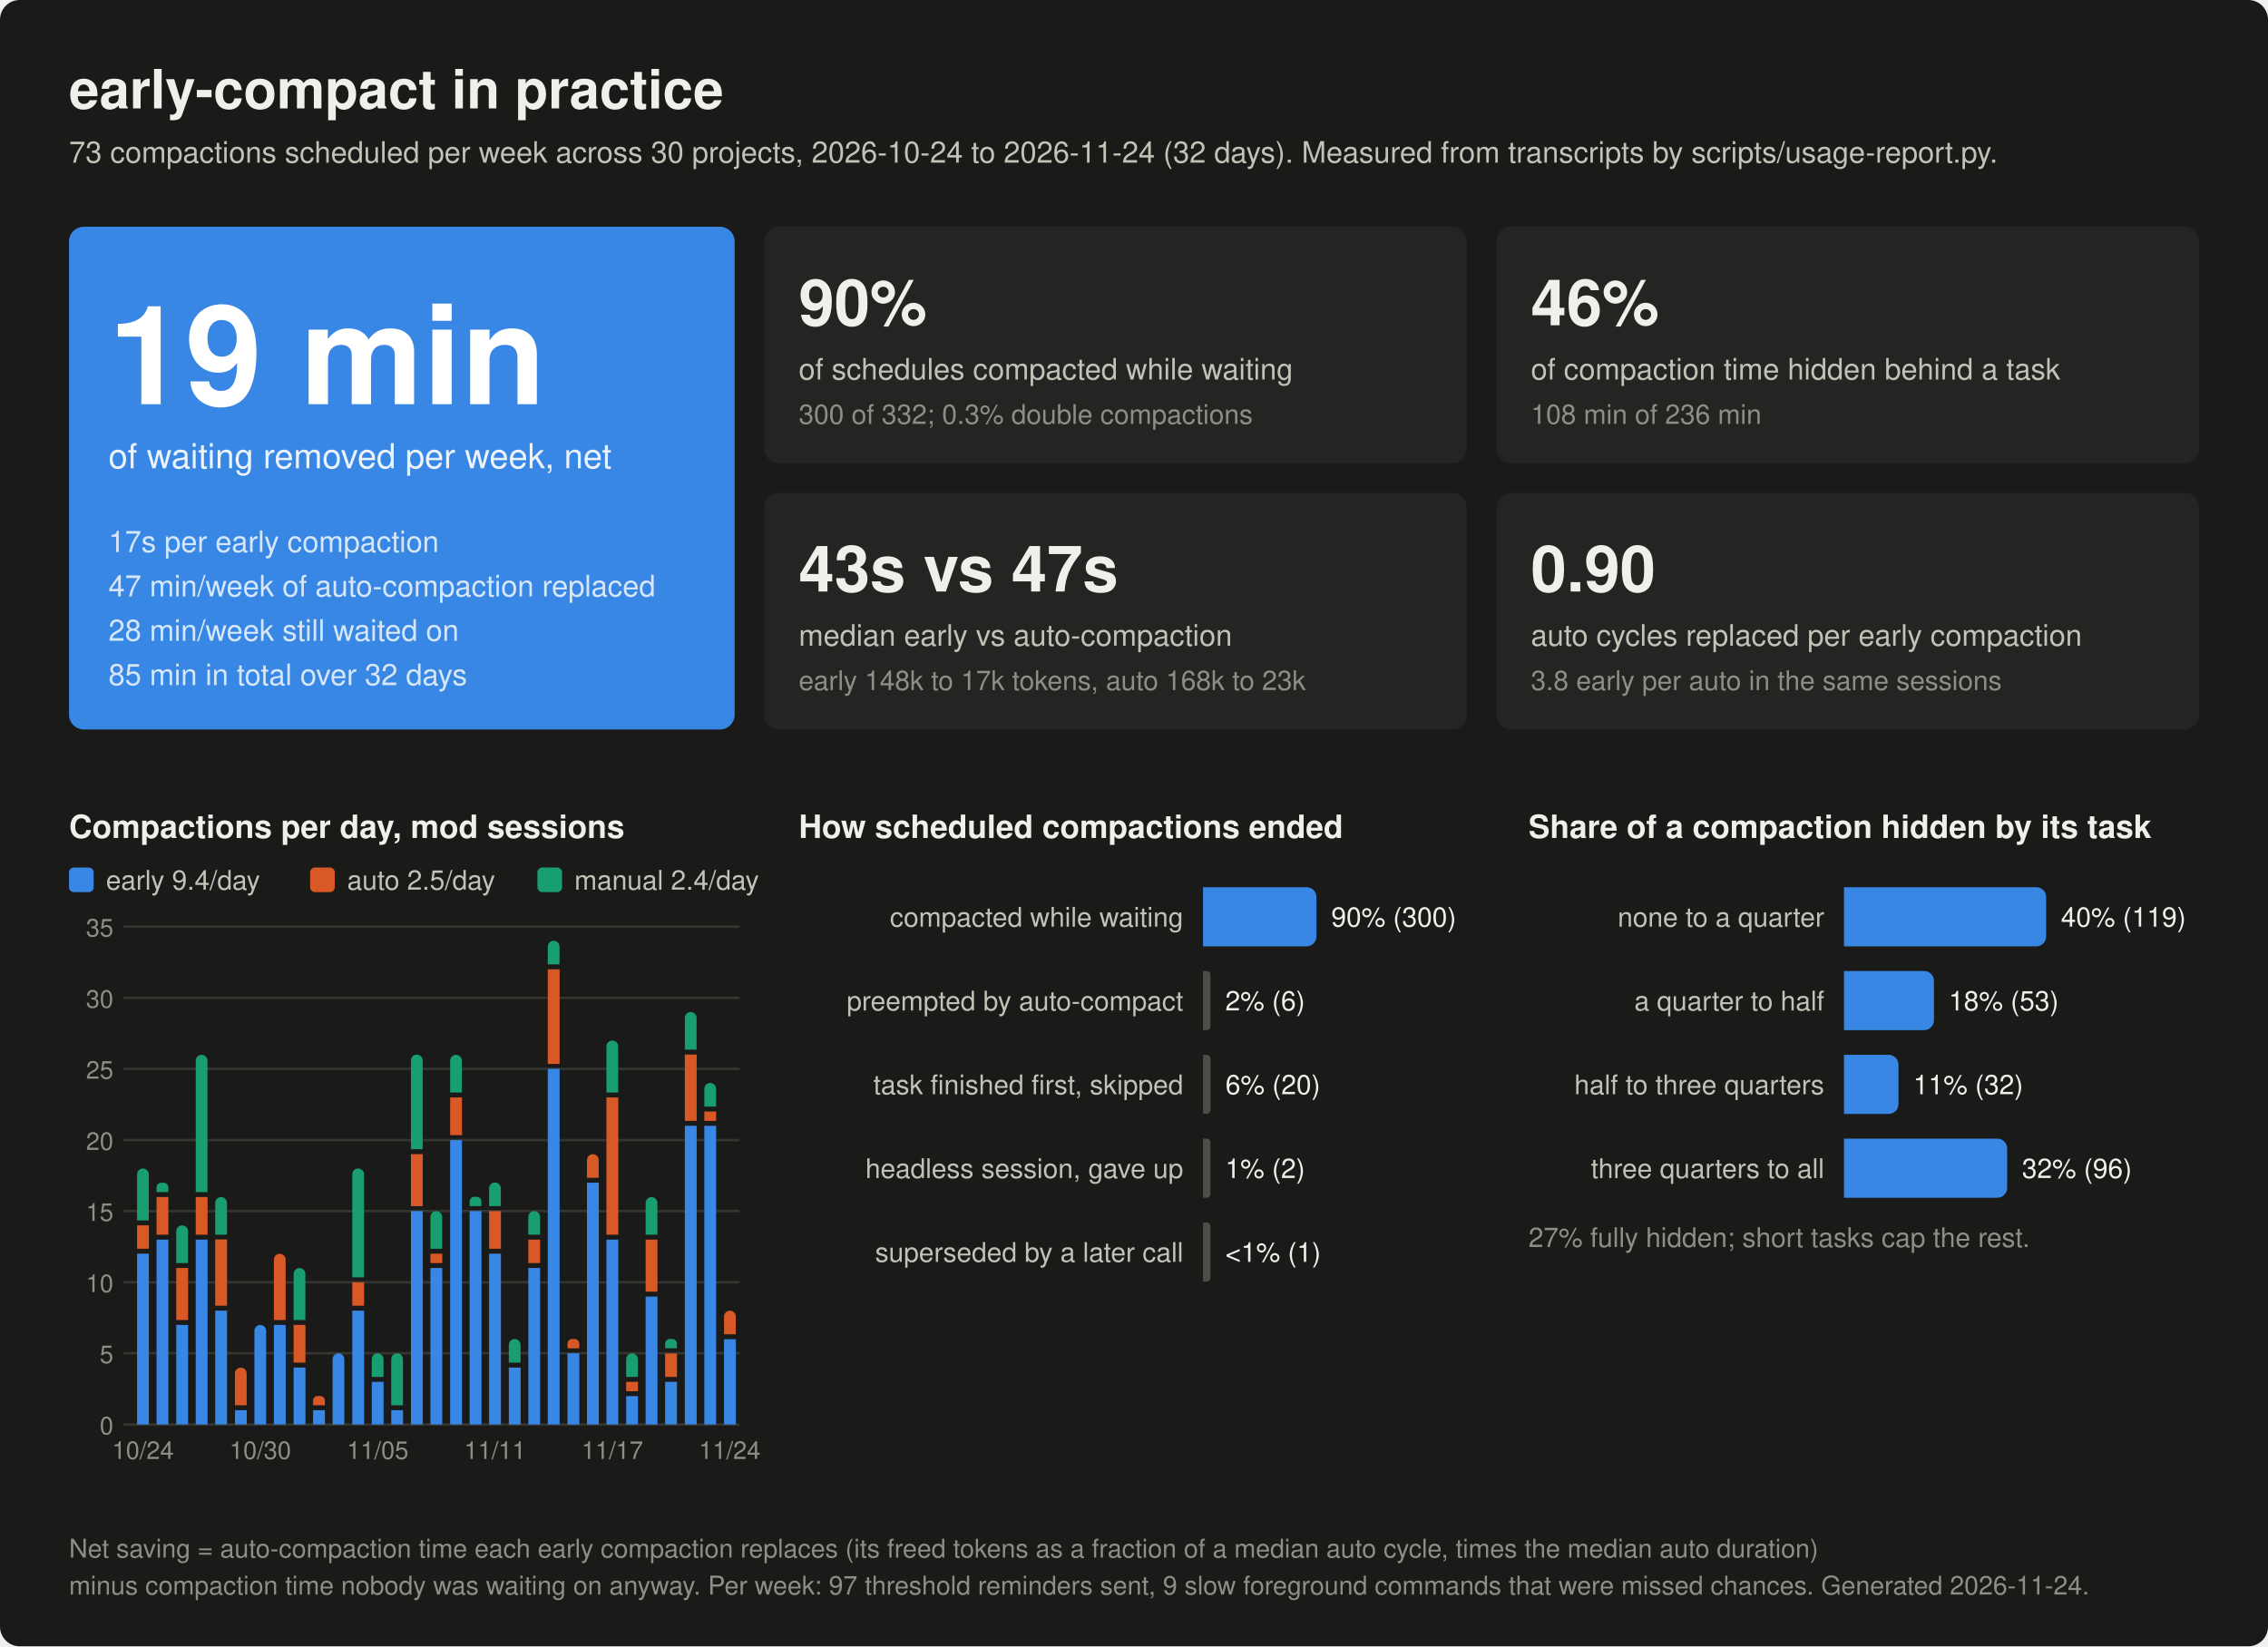
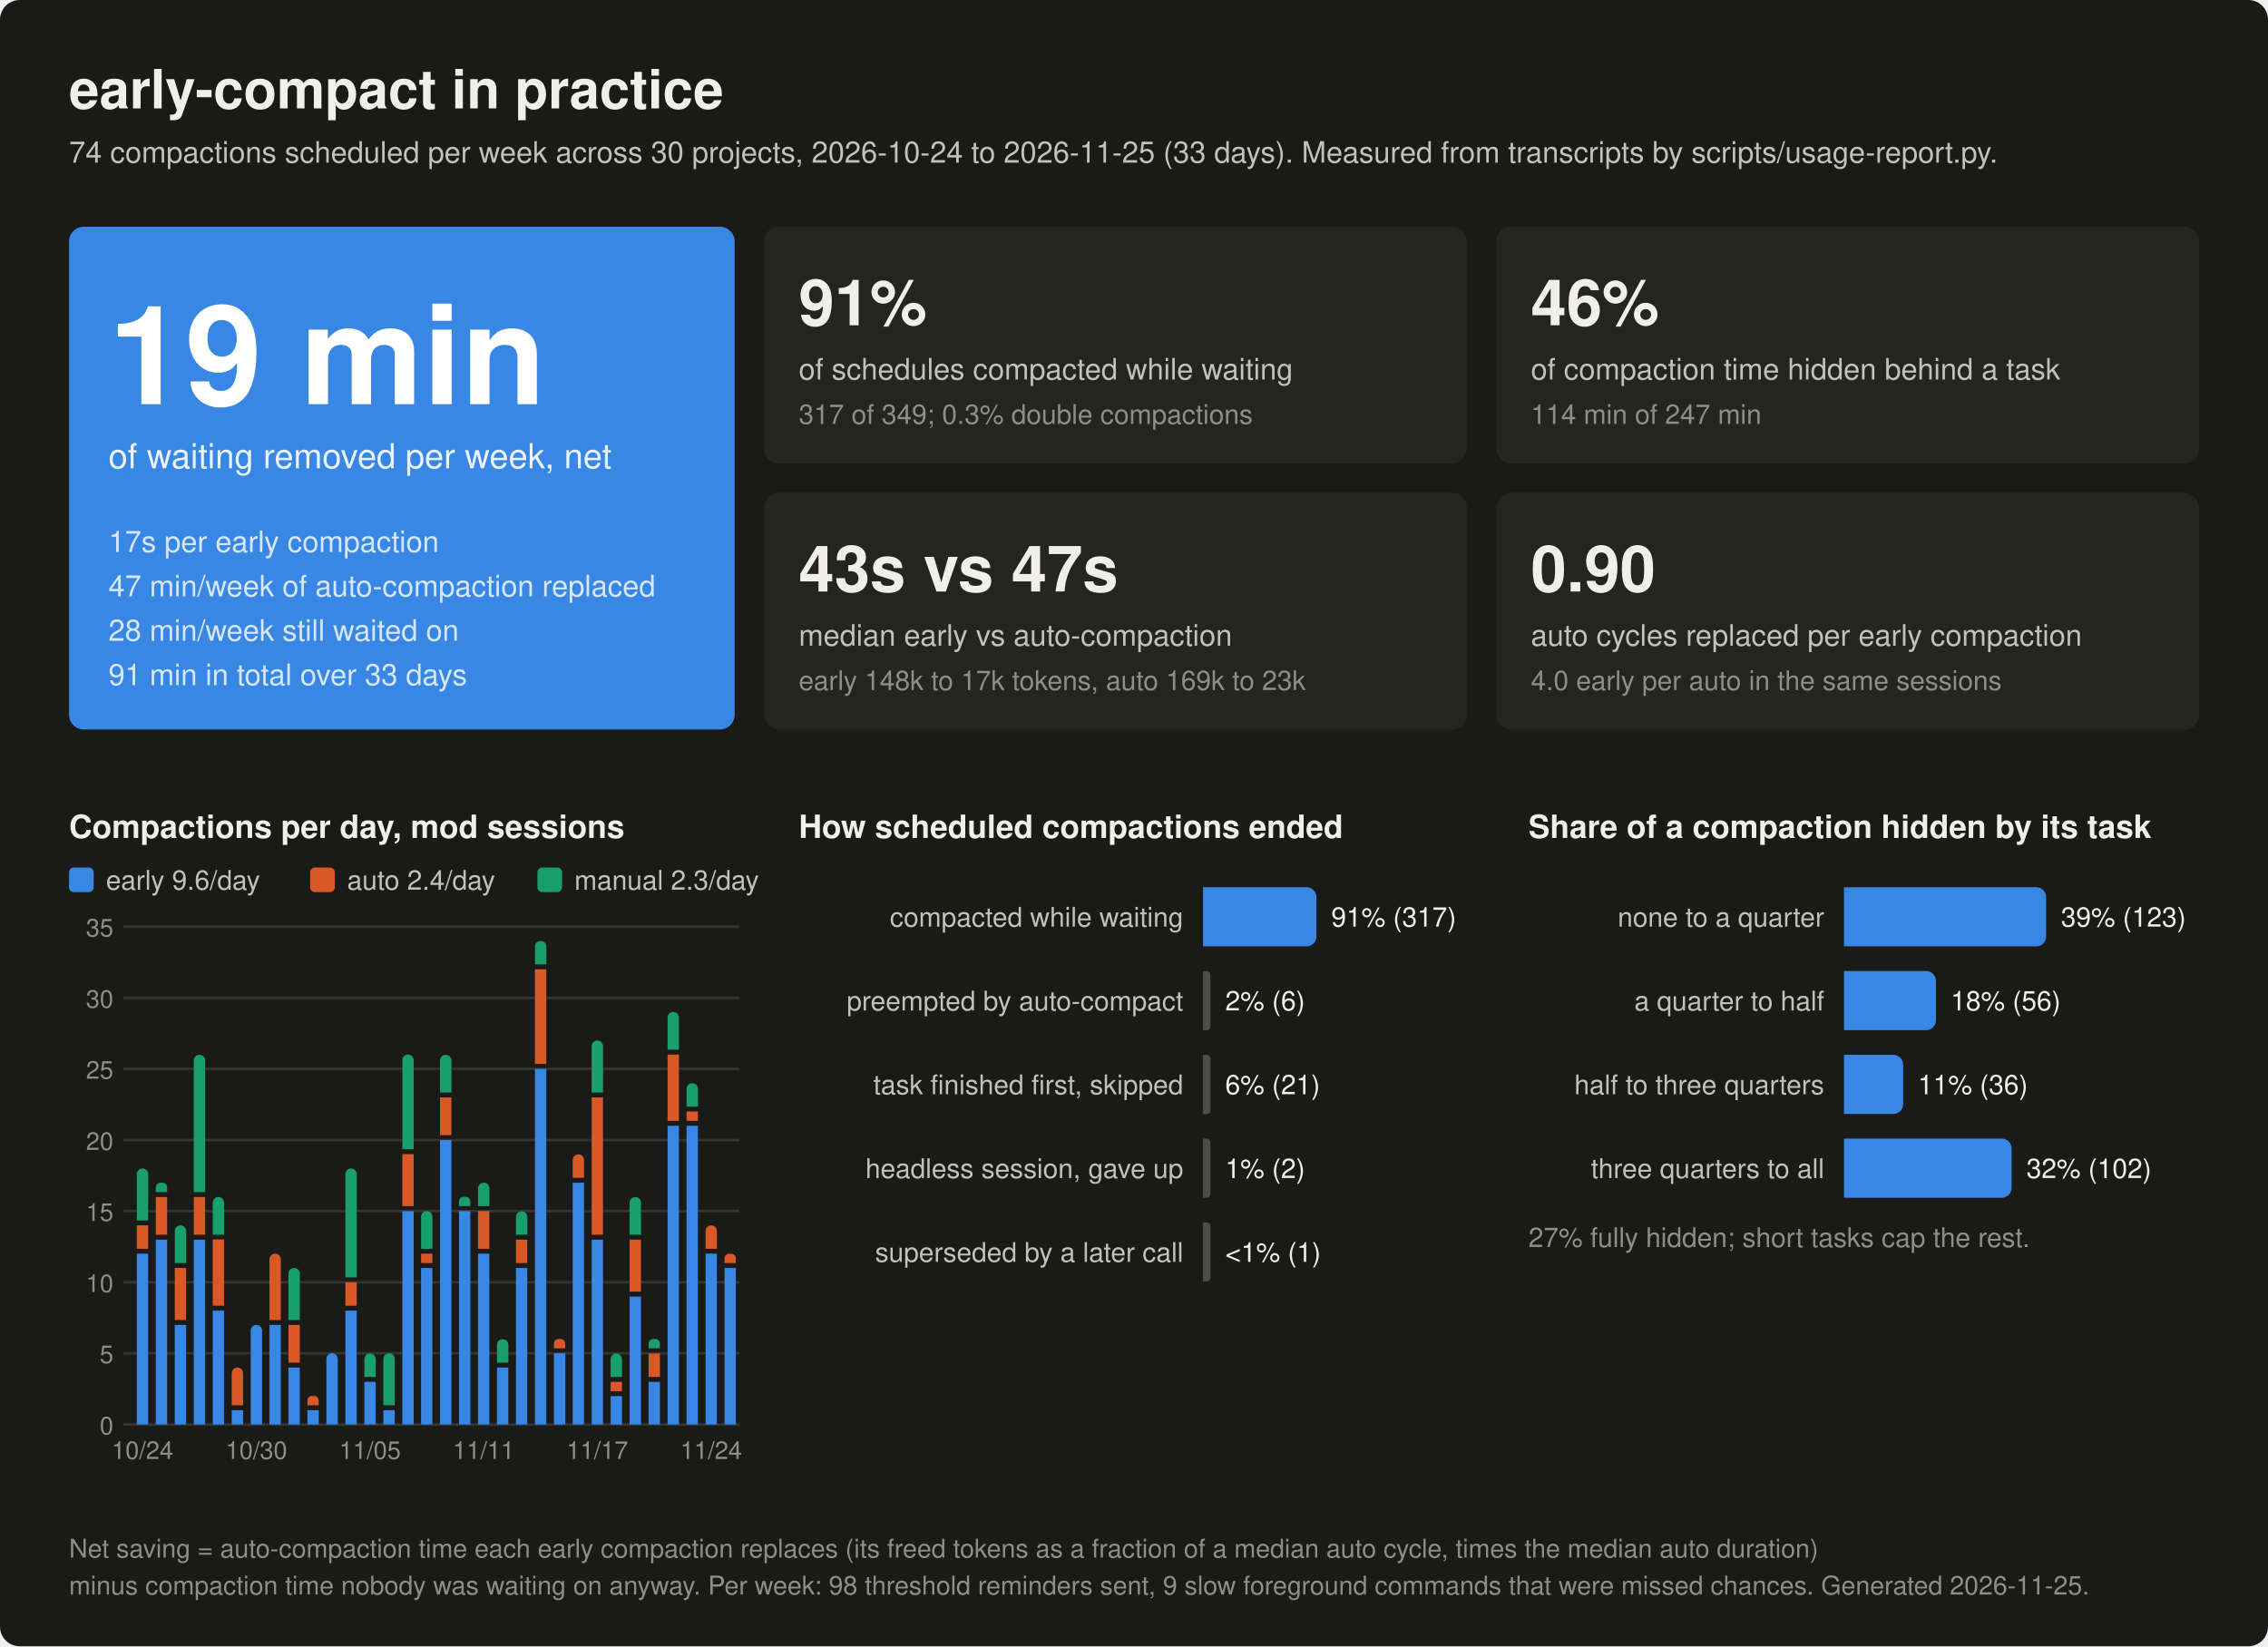
<svg xmlns="http://www.w3.org/2000/svg" width="920" height="668" viewBox="0 0 920 668" font-family="-apple-system, BlinkMacSystemFont, &quot;Segoe UI&quot;, Helvetica, Arial, sans-serif" role="img" aria-label="early-compact usage summary">
  <rect width="920" height="668" fill="#1a1a19" rx="8" />
  <text x="28.0" y="44.0" text-anchor="start" style="font-size:22px;font-weight:600;fill:#f0efec">early-compact in practice</text>
-   <text x="28.0" y="66.0" text-anchor="start" style="font-size:12px;font-weight:400;fill:#c3c2b7">73 compactions scheduled per week across 30 projects, 2026-10-24 to 2026-11-24 (32 days). Measured from transcripts by scripts/usage-report.py.</text>
+   <text x="28.0" y="66.0" text-anchor="start" style="font-size:12px;font-weight:400;fill:#c3c2b7">74 compactions scheduled per week across 30 projects, 2026-10-24 to 2026-11-25 (33 days). Measured from transcripts by scripts/usage-report.py.</text>
  <rect x="28.0" y="92.0" width="270.0" height="204.0" rx="6" fill="#3987e5" />
  <text x="44.0" y="164.0" text-anchor="start" style="font-size:56px;font-weight:700;fill:#ffffff;font-variant-numeric:tabular-nums">19 min</text>
  <text x="44.0" y="190.0" text-anchor="start" style="font-size:14px;font-weight:400;fill:#ffffff;opacity:0.9">of waiting removed per week, net</text>
  <text x="44.0" y="224.0" text-anchor="start" style="font-size:12px;font-weight:400;fill:#ffffff;opacity:0.8">17s per early compaction</text>
  <text x="44.0" y="242.0" text-anchor="start" style="font-size:12px;font-weight:400;fill:#ffffff;opacity:0.8">47 min/week of auto-compaction replaced</text>
  <text x="44.0" y="260.0" text-anchor="start" style="font-size:12px;font-weight:400;fill:#ffffff;opacity:0.8">28 min/week still waited on</text>
-   <text x="44.0" y="278.0" text-anchor="start" style="font-size:12px;font-weight:400;fill:#ffffff;opacity:0.8">85 min in total over 32 days</text>
+   <text x="44.0" y="278.0" text-anchor="start" style="font-size:12px;font-weight:400;fill:#ffffff;opacity:0.8">91 min in total over 33 days</text>
  <rect x="310.0" y="92.0" width="285.0" height="96.0" rx="6" fill="#242422" />
-   <text x="324.0" y="132.0" text-anchor="start" style="font-size:26px;font-weight:600;fill:#f0efec;font-variant-numeric:tabular-nums">90%</text>
+   <text x="324.0" y="132.0" text-anchor="start" style="font-size:26px;font-weight:600;fill:#f0efec;font-variant-numeric:tabular-nums">91%</text>
  <text x="324.0" y="154.0" text-anchor="start" style="font-size:12px;font-weight:400;fill:#c3c2b7">of schedules compacted while waiting</text>
-   <text x="324.0" y="172.0" text-anchor="start" style="font-size:11px;font-weight:400;fill:#8f8e86">300 of 332; 0.3% double compactions</text>
+   <text x="324.0" y="172.0" text-anchor="start" style="font-size:11px;font-weight:400;fill:#8f8e86">317 of 349; 0.3% double compactions</text>
  <rect x="607.0" y="92.0" width="285.0" height="96.0" rx="6" fill="#242422" />
  <text x="621.0" y="132.0" text-anchor="start" style="font-size:26px;font-weight:600;fill:#f0efec;font-variant-numeric:tabular-nums">46%</text>
  <text x="621.0" y="154.0" text-anchor="start" style="font-size:12px;font-weight:400;fill:#c3c2b7">of compaction time hidden behind a task</text>
-   <text x="621.0" y="172.0" text-anchor="start" style="font-size:11px;font-weight:400;fill:#8f8e86">108 min of 236 min</text>
+   <text x="621.0" y="172.0" text-anchor="start" style="font-size:11px;font-weight:400;fill:#8f8e86">114 min of 247 min</text>
  <rect x="310.0" y="200.0" width="285.0" height="96.0" rx="6" fill="#242422" />
  <text x="324.0" y="240.0" text-anchor="start" style="font-size:26px;font-weight:600;fill:#f0efec;font-variant-numeric:tabular-nums">43s vs 47s</text>
  <text x="324.0" y="262.0" text-anchor="start" style="font-size:12px;font-weight:400;fill:#c3c2b7">median early vs auto-compaction</text>
-   <text x="324.0" y="280.0" text-anchor="start" style="font-size:11px;font-weight:400;fill:#8f8e86">early 148k to 17k tokens, auto 168k to 23k</text>
+   <text x="324.0" y="280.0" text-anchor="start" style="font-size:11px;font-weight:400;fill:#8f8e86">early 148k to 17k tokens, auto 169k to 23k</text>
  <rect x="607.0" y="200.0" width="285.0" height="96.0" rx="6" fill="#242422" />
  <text x="621.0" y="240.0" text-anchor="start" style="font-size:26px;font-weight:600;fill:#f0efec;font-variant-numeric:tabular-nums">0.90</text>
  <text x="621.0" y="262.0" text-anchor="start" style="font-size:12px;font-weight:400;fill:#c3c2b7">auto cycles replaced per early compaction</text>
-   <text x="621.0" y="280.0" text-anchor="start" style="font-size:11px;font-weight:400;fill:#8f8e86">3.8 early per auto in the same sessions</text>
+   <text x="621.0" y="280.0" text-anchor="start" style="font-size:11px;font-weight:400;fill:#8f8e86">4.0 early per auto in the same sessions</text>
  <text x="28.0" y="340.0" text-anchor="start" style="font-size:13px;font-weight:600;fill:#f0efec">Compactions per day, mod sessions</text>
  <rect x="28.0" y="352.0" width="10.0" height="10.0" rx="2" fill="#3987e5" />
-   <text x="43.0" y="361.0" text-anchor="start" style="font-size:11px;font-weight:400;fill:#c3c2b7">early 9.4/day</text>
+   <text x="43.0" y="361.0" text-anchor="start" style="font-size:11px;font-weight:400;fill:#c3c2b7">early 9.6/day</text>
  <rect x="125.8" y="352.0" width="10.0" height="10.0" rx="2" fill="#d95926" />
-   <text x="140.8" y="361.0" text-anchor="start" style="font-size:11px;font-weight:400;fill:#c3c2b7">auto 2.5/day</text>
+   <text x="140.8" y="361.0" text-anchor="start" style="font-size:11px;font-weight:400;fill:#c3c2b7">auto 2.4/day</text>
  <rect x="218.0" y="352.0" width="10.0" height="10.0" rx="2" fill="#199e70" />
-   <text x="233.0" y="361.0" text-anchor="start" style="font-size:11px;font-weight:400;fill:#c3c2b7">manual 2.4/day</text>
+   <text x="233.0" y="361.0" text-anchor="start" style="font-size:11px;font-weight:400;fill:#c3c2b7">manual 2.3/day</text>
  <line x1="50.0" y1="578.0" x2="300.0" y2="578.0" stroke="#343431" stroke-width="1" />
  <text x="46.0" y="582.0" text-anchor="end" style="font-size:10px;font-weight:400;fill:#8f8e86;font-variant-numeric:tabular-nums">0</text>
  <line x1="50.0" y1="549.1" x2="300.0" y2="549.1" stroke="#343431" stroke-width="1" />
  <text x="46.0" y="553.1" text-anchor="end" style="font-size:10px;font-weight:400;fill:#8f8e86;font-variant-numeric:tabular-nums">5</text>
  <line x1="50.0" y1="520.3" x2="300.0" y2="520.3" stroke="#343431" stroke-width="1" />
  <text x="46.0" y="524.3" text-anchor="end" style="font-size:10px;font-weight:400;fill:#8f8e86;font-variant-numeric:tabular-nums">10</text>
  <line x1="50.0" y1="491.4" x2="300.0" y2="491.4" stroke="#343431" stroke-width="1" />
  <text x="46.0" y="495.4" text-anchor="end" style="font-size:10px;font-weight:400;fill:#8f8e86;font-variant-numeric:tabular-nums">15</text>
  <line x1="50.0" y1="462.6" x2="300.0" y2="462.6" stroke="#343431" stroke-width="1" />
  <text x="46.0" y="466.6" text-anchor="end" style="font-size:10px;font-weight:400;fill:#8f8e86;font-variant-numeric:tabular-nums">20</text>
  <line x1="50.0" y1="433.7" x2="300.0" y2="433.7" stroke="#343431" stroke-width="1" />
  <text x="46.0" y="437.7" text-anchor="end" style="font-size:10px;font-weight:400;fill:#8f8e86;font-variant-numeric:tabular-nums">25</text>
  <line x1="50.0" y1="404.9" x2="300.0" y2="404.9" stroke="#343431" stroke-width="1" />
  <text x="46.0" y="408.9" text-anchor="end" style="font-size:10px;font-weight:400;fill:#8f8e86;font-variant-numeric:tabular-nums">30</text>
  <line x1="50.0" y1="376.0" x2="300.0" y2="376.0" stroke="#343431" stroke-width="1" />
  <text x="46.0" y="380.0" text-anchor="end" style="font-size:10px;font-weight:400;fill:#8f8e86;font-variant-numeric:tabular-nums">35</text>
-   <path d="M55.6,578.0 v-69.3 a0,0 0 0 1 0,0 h4.8 a0,0 0 0 1 0,0 v69.3 z" fill="#3987e5" />
-   <path d="M55.6,506.7 v-9.5 a0,0 0 0 1 0,0 h4.8 a0,0 0 0 1 0,0 v9.5 z" fill="#d95926" />
-   <path d="M55.6,495.2 v-18.7 a2.381,2.381 0 0 1 2.381,-2.381 h0.0 a2.381,2.381 0 0 1 2.381,2.381 v18.7 z" fill="#199e70" />
-   <text x="58.0" y="592.0" text-anchor="middle" style="font-size:10px;font-weight:400;fill:#8f8e86">10/24</text>
-   <path d="M63.5,578.0 v-75.0 a0,0 0 0 1 0,0 h4.8 a0,0 0 0 1 0,0 v75.0 z" fill="#3987e5" />
-   <path d="M63.5,501.0 v-15.3 a0,0 0 0 1 0,0 h4.8 a0,0 0 0 1 0,0 v15.3 z" fill="#d95926" />
-   <path d="M63.5,483.7 v-1.9 a1.886,1.886 0 0 1 1.886,-1.886 h1.0 a1.886,1.886 0 0 1 1.886,1.886 v1.9 z" fill="#199e70" />
-   <path d="M71.5,578.0 v-40.4 a0,0 0 0 1 0,0 h4.8 a0,0 0 0 1 0,0 v40.4 z" fill="#3987e5" />
-   <path d="M71.5,535.6 v-21.1 a0,0 0 0 1 0,0 h4.8 a0,0 0 0 1 0,0 v21.1 z" fill="#d95926" />
-   <path d="M71.5,512.5 v-12.9 a2.381,2.381 0 0 1 2.381,-2.381 h0.0 a2.381,2.381 0 0 1 2.381,2.381 v12.9 z" fill="#199e70" />
-   <path d="M79.4,578.0 v-75.0 a0,0 0 0 1 0,0 h4.8 a0,0 0 0 1 0,0 v75.0 z" fill="#3987e5" />
-   <path d="M79.4,501.0 v-15.3 a0,0 0 0 1 0,0 h4.8 a0,0 0 0 1 0,0 v15.3 z" fill="#d95926" />
-   <path d="M79.4,483.7 v-53.3 a2.381,2.381 0 0 1 2.381,-2.381 h0.0 a2.381,2.381 0 0 1 2.381,2.381 v53.3 z" fill="#199e70" />
-   <path d="M87.3,578.0 v-46.2 a0,0 0 0 1 0,0 h4.8 a0,0 0 0 1 0,0 v46.2 z" fill="#3987e5" />
-   <path d="M87.3,529.8 v-26.9 a0,0 0 0 1 0,0 h4.8 a0,0 0 0 1 0,0 v26.9 z" fill="#d95926" />
-   <path d="M87.3,501.0 v-12.9 a2.381,2.381 0 0 1 2.381,-2.381 h0.0 a2.381,2.381 0 0 1 2.381,2.381 v12.9 z" fill="#199e70" />
-   <path d="M95.3,578.0 v-5.8 a0,0 0 0 1 0,0 h4.8 a0,0 0 0 1 0,0 v5.8 z" fill="#3987e5" />
-   <path d="M95.3,570.2 v-12.9 a2.381,2.381 0 0 1 2.381,-2.381 h0.0 a2.381,2.381 0 0 1 2.381,2.381 v12.9 z" fill="#d95926" />
-   <path d="M103.2,578.0 v-38.0 a2.381,2.381 0 0 1 2.381,-2.381 h0.0 a2.381,2.381 0 0 1 2.381,2.381 v38.0 z" fill="#3987e5" />
-   <text x="105.6" y="592.0" text-anchor="middle" style="font-size:10px;font-weight:400;fill:#8f8e86">10/30</text>
-   <path d="M111.1,578.0 v-40.4 a0,0 0 0 1 0,0 h4.8 a0,0 0 0 1 0,0 v40.4 z" fill="#3987e5" />
-   <path d="M111.1,535.6 v-24.5 a2.381,2.381 0 0 1 2.381,-2.381 h0.0 a2.381,2.381 0 0 1 2.381,2.381 v24.5 z" fill="#d95926" />
-   <path d="M119.1,578.0 v-23.1 a0,0 0 0 1 0,0 h4.8 a0,0 0 0 1 0,0 v23.1 z" fill="#3987e5" />
-   <path d="M119.1,552.9 v-15.3 a0,0 0 0 1 0,0 h4.8 a0,0 0 0 1 0,0 v15.3 z" fill="#d95926" />
-   <path d="M119.1,535.6 v-18.7 a2.381,2.381 0 0 1 2.381,-2.381 h0.0 a2.381,2.381 0 0 1 2.381,2.381 v18.7 z" fill="#199e70" />
-   <path d="M127.0,578.0 v-5.8 a0,0 0 0 1 0,0 h4.8 a0,0 0 0 1 0,0 v5.8 z" fill="#3987e5" />
-   <path d="M127.0,570.2 v-1.9 a1.886,1.886 0 0 1 1.886,-1.886 h1.0 a1.886,1.886 0 0 1 1.886,1.886 v1.9 z" fill="#d95926" />
-   <path d="M134.9,578.0 v-26.5 a2.381,2.381 0 0 1 2.381,-2.381 h0.0 a2.381,2.381 0 0 1 2.381,2.381 v26.5 z" fill="#3987e5" />
-   <path d="M142.9,578.0 v-46.2 a0,0 0 0 1 0,0 h4.8 a0,0 0 0 1 0,0 v46.2 z" fill="#3987e5" />
-   <path d="M142.9,529.8 v-9.5 a0,0 0 0 1 0,0 h4.8 a0,0 0 0 1 0,0 v9.5 z" fill="#d95926" />
-   <path d="M142.9,518.3 v-41.8 a2.381,2.381 0 0 1 2.381,-2.381 h0.0 a2.381,2.381 0 0 1 2.381,2.381 v41.8 z" fill="#199e70" />
-   <path d="M150.8,578.0 v-17.3 a0,0 0 0 1 0,0 h4.8 a0,0 0 0 1 0,0 v17.3 z" fill="#3987e5" />
-   <path d="M150.8,558.7 v-7.2 a2.381,2.381 0 0 1 2.381,-2.381 h0.0 a2.381,2.381 0 0 1 2.381,2.381 v7.2 z" fill="#199e70" />
-   <text x="153.2" y="592.0" text-anchor="middle" style="font-size:10px;font-weight:400;fill:#8f8e86">11/05</text>
-   <path d="M158.7,578.0 v-5.8 a0,0 0 0 1 0,0 h4.8 a0,0 0 0 1 0,0 v5.8 z" fill="#3987e5" />
-   <path d="M158.7,570.2 v-18.7 a2.381,2.381 0 0 1 2.381,-2.381 h0.0 a2.381,2.381 0 0 1 2.381,2.381 v18.7 z" fill="#199e70" />
-   <path d="M166.7,578.0 v-86.6 a0,0 0 0 1 0,0 h4.8 a0,0 0 0 1 0,0 v86.6 z" fill="#3987e5" />
-   <path d="M166.7,489.4 v-21.1 a0,0 0 0 1 0,0 h4.8 a0,0 0 0 1 0,0 v21.1 z" fill="#d95926" />
-   <path d="M166.7,466.3 v-36.0 a2.381,2.381 0 0 1 2.381,-2.381 h0.0 a2.381,2.381 0 0 1 2.381,2.381 v36.0 z" fill="#199e70" />
-   <path d="M174.6,578.0 v-63.5 a0,0 0 0 1 0,0 h4.8 a0,0 0 0 1 0,0 v63.5 z" fill="#3987e5" />
-   <path d="M174.6,512.5 v-3.8 a0,0 0 0 1 0,0 h4.8 a0,0 0 0 1 0,0 v3.8 z" fill="#d95926" />
-   <path d="M174.6,506.7 v-12.9 a2.381,2.381 0 0 1 2.381,-2.381 h0.0 a2.381,2.381 0 0 1 2.381,2.381 v12.9 z" fill="#199e70" />
-   <path d="M182.6,578.0 v-115.4 a0,0 0 0 1 0,0 h4.8 a0,0 0 0 1 0,0 v115.4 z" fill="#3987e5" />
-   <path d="M182.6,460.6 v-15.3 a0,0 0 0 1 0,0 h4.8 a0,0 0 0 1 0,0 v15.3 z" fill="#d95926" />
-   <path d="M182.6,443.3 v-12.9 a2.381,2.381 0 0 1 2.381,-2.381 h0.0 a2.381,2.381 0 0 1 2.381,2.381 v12.9 z" fill="#199e70" />
-   <path d="M190.5,578.0 v-86.6 a0,0 0 0 1 0,0 h4.8 a0,0 0 0 1 0,0 v86.6 z" fill="#3987e5" />
-   <path d="M190.5,489.4 v-1.9 a1.886,1.886 0 0 1 1.886,-1.886 h1.0 a1.886,1.886 0 0 1 1.886,1.886 v1.9 z" fill="#199e70" />
-   <path d="M198.4,578.0 v-69.3 a0,0 0 0 1 0,0 h4.8 a0,0 0 0 1 0,0 v69.3 z" fill="#3987e5" />
-   <path d="M198.4,506.7 v-15.3 a0,0 0 0 1 0,0 h4.8 a0,0 0 0 1 0,0 v15.3 z" fill="#d95926" />
-   <path d="M198.4,489.4 v-7.2 a2.381,2.381 0 0 1 2.381,-2.381 h0.0 a2.381,2.381 0 0 1 2.381,2.381 v7.2 z" fill="#199e70" />
-   <text x="200.8" y="592.0" text-anchor="middle" style="font-size:10px;font-weight:400;fill:#8f8e86">11/11</text>
-   <path d="M206.4,578.0 v-23.1 a0,0 0 0 1 0,0 h4.8 a0,0 0 0 1 0,0 v23.1 z" fill="#3987e5" />
-   <path d="M206.4,552.9 v-7.2 a2.381,2.381 0 0 1 2.381,-2.381 h0.0 a2.381,2.381 0 0 1 2.381,2.381 v7.2 z" fill="#199e70" />
-   <path d="M214.3,578.0 v-63.5 a0,0 0 0 1 0,0 h4.8 a0,0 0 0 1 0,0 v63.5 z" fill="#3987e5" />
-   <path d="M214.3,512.5 v-9.5 a0,0 0 0 1 0,0 h4.8 a0,0 0 0 1 0,0 v9.5 z" fill="#d95926" />
-   <path d="M214.3,501.0 v-7.2 a2.381,2.381 0 0 1 2.381,-2.381 h0.0 a2.381,2.381 0 0 1 2.381,2.381 v7.2 z" fill="#199e70" />
-   <path d="M222.2,578.0 v-144.3 a0,0 0 0 1 0,0 h4.8 a0,0 0 0 1 0,0 v144.3 z" fill="#3987e5" />
-   <path d="M222.2,431.7 v-38.4 a0,0 0 0 1 0,0 h4.8 a0,0 0 0 1 0,0 v38.4 z" fill="#d95926" />
-   <path d="M222.2,391.3 v-7.2 a2.381,2.381 0 0 1 2.381,-2.381 h0.0 a2.381,2.381 0 0 1 2.381,2.381 v7.2 z" fill="#199e70" />
-   <path d="M230.2,578.0 v-28.9 a0,0 0 0 1 0,0 h4.8 a0,0 0 0 1 0,0 v28.9 z" fill="#3987e5" />
-   <path d="M230.2,547.1 v-1.9 a1.886,1.886 0 0 1 1.886,-1.886 h1.0 a1.886,1.886 0 0 1 1.886,1.886 v1.9 z" fill="#d95926" />
-   <path d="M238.1,578.0 v-98.1 a0,0 0 0 1 0,0 h4.8 a0,0 0 0 1 0,0 v98.1 z" fill="#3987e5" />
-   <path d="M238.1,477.9 v-7.2 a2.381,2.381 0 0 1 2.381,-2.381 h0.0 a2.381,2.381 0 0 1 2.381,2.381 v7.2 z" fill="#d95926" />
-   <path d="M246.0,578.0 v-75.0 a0,0 0 0 1 0,0 h4.8 a0,0 0 0 1 0,0 v75.0 z" fill="#3987e5" />
-   <path d="M246.0,501.0 v-55.7 a0,0 0 0 1 0,0 h4.8 a0,0 0 0 1 0,0 v55.7 z" fill="#d95926" />
-   <path d="M246.0,443.3 v-18.7 a2.381,2.381 0 0 1 2.381,-2.381 h0.0 a2.381,2.381 0 0 1 2.381,2.381 v18.7 z" fill="#199e70" />
-   <text x="248.4" y="592.0" text-anchor="middle" style="font-size:10px;font-weight:400;fill:#8f8e86">11/17</text>
-   <path d="M254.0,578.0 v-11.5 a0,0 0 0 1 0,0 h4.8 a0,0 0 0 1 0,0 v11.5 z" fill="#3987e5" />
-   <path d="M254.0,564.5 v-3.8 a0,0 0 0 1 0,0 h4.8 a0,0 0 0 1 0,0 v3.8 z" fill="#d95926" />
-   <path d="M254.0,558.7 v-7.2 a2.381,2.381 0 0 1 2.381,-2.381 h0.0 a2.381,2.381 0 0 1 2.381,2.381 v7.2 z" fill="#199e70" />
-   <path d="M261.9,578.0 v-51.9 a0,0 0 0 1 0,0 h4.8 a0,0 0 0 1 0,0 v51.9 z" fill="#3987e5" />
-   <path d="M261.9,524.1 v-21.1 a0,0 0 0 1 0,0 h4.8 a0,0 0 0 1 0,0 v21.1 z" fill="#d95926" />
-   <path d="M261.9,501.0 v-12.9 a2.381,2.381 0 0 1 2.381,-2.381 h0.0 a2.381,2.381 0 0 1 2.381,2.381 v12.9 z" fill="#199e70" />
-   <path d="M269.8,578.0 v-17.3 a0,0 0 0 1 0,0 h4.8 a0,0 0 0 1 0,0 v17.3 z" fill="#3987e5" />
-   <path d="M269.8,558.7 v-9.5 a0,0 0 0 1 0,0 h4.8 a0,0 0 0 1 0,0 v9.5 z" fill="#d95926" />
-   <path d="M269.8,547.1 v-1.9 a1.886,1.886 0 0 1 1.886,-1.886 h1.0 a1.886,1.886 0 0 1 1.886,1.886 v1.9 z" fill="#199e70" />
-   <path d="M277.8,578.0 v-121.2 a0,0 0 0 1 0,0 h4.8 a0,0 0 0 1 0,0 v121.2 z" fill="#3987e5" />
-   <path d="M277.8,454.8 v-26.9 a0,0 0 0 1 0,0 h4.8 a0,0 0 0 1 0,0 v26.9 z" fill="#d95926" />
-   <path d="M277.8,425.9 v-12.9 a2.381,2.381 0 0 1 2.381,-2.381 h0.0 a2.381,2.381 0 0 1 2.381,2.381 v12.9 z" fill="#199e70" />
-   <path d="M285.7,578.0 v-121.2 a0,0 0 0 1 0,0 h4.8 a0,0 0 0 1 0,0 v121.2 z" fill="#3987e5" />
-   <path d="M285.7,454.8 v-3.8 a0,0 0 0 1 0,0 h4.8 a0,0 0 0 1 0,0 v3.8 z" fill="#d95926" />
-   <path d="M285.7,449.0 v-7.2 a2.381,2.381 0 0 1 2.381,-2.381 h0.0 a2.381,2.381 0 0 1 2.381,2.381 v7.2 z" fill="#199e70" />
-   <path d="M293.7,578.0 v-34.6 a0,0 0 0 1 0,0 h4.8 a0,0 0 0 1 0,0 v34.6 z" fill="#3987e5" />
-   <path d="M293.7,541.4 v-7.2 a2.381,2.381 0 0 1 2.381,-2.381 h0.0 a2.381,2.381 0 0 1 2.381,2.381 v7.2 z" fill="#d95926" />
-   <text x="296.0" y="592.0" text-anchor="middle" style="font-size:10px;font-weight:400;fill:#8f8e86">11/24</text>
+   <path d="M55.5,578.0 v-69.3 a0,0 0 0 1 0,0 h4.6 a0,0 0 0 1 0,0 v69.3 z" fill="#3987e5" />
+   <path d="M55.5,506.7 v-9.5 a0,0 0 0 1 0,0 h4.6 a0,0 0 0 1 0,0 v9.5 z" fill="#d95926" />
+   <path d="M55.5,495.2 v-18.8 a2.306,2.306 0 0 1 2.306,-2.306 h0.0 a2.306,2.306 0 0 1 2.306,2.306 v18.8 z" fill="#199e70" />
+   <text x="57.8" y="592.0" text-anchor="middle" style="font-size:10px;font-weight:400;fill:#8f8e86">10/24</text>
+   <path d="M63.2,578.0 v-75.0 a0,0 0 0 1 0,0 h4.6 a0,0 0 0 1 0,0 v75.0 z" fill="#3987e5" />
+   <path d="M63.2,501.0 v-15.3 a0,0 0 0 1 0,0 h4.6 a0,0 0 0 1 0,0 v15.3 z" fill="#d95926" />
+   <path d="M63.2,483.7 v-1.9 a1.886,1.886 0 0 1 1.886,-1.886 h0.8 a1.886,1.886 0 0 1 1.886,1.886 v1.9 z" fill="#199e70" />
+   <path d="M70.9,578.0 v-40.4 a0,0 0 0 1 0,0 h4.6 a0,0 0 0 1 0,0 v40.4 z" fill="#3987e5" />
+   <path d="M70.9,535.6 v-21.1 a0,0 0 0 1 0,0 h4.6 a0,0 0 0 1 0,0 v21.1 z" fill="#d95926" />
+   <path d="M70.9,512.5 v-13.0 a2.306,2.306 0 0 1 2.306,-2.306 h0.0 a2.306,2.306 0 0 1 2.306,2.306 v13.0 z" fill="#199e70" />
+   <path d="M78.6,578.0 v-75.0 a0,0 0 0 1 0,0 h4.6 a0,0 0 0 1 0,0 v75.0 z" fill="#3987e5" />
+   <path d="M78.6,501.0 v-15.3 a0,0 0 0 1 0,0 h4.6 a0,0 0 0 1 0,0 v15.3 z" fill="#d95926" />
+   <path d="M78.6,483.7 v-53.4 a2.306,2.306 0 0 1 2.306,-2.306 h0.0 a2.306,2.306 0 0 1 2.306,2.306 v53.4 z" fill="#199e70" />
+   <path d="M86.3,578.0 v-46.2 a0,0 0 0 1 0,0 h4.6 a0,0 0 0 1 0,0 v46.2 z" fill="#3987e5" />
+   <path d="M86.3,529.8 v-26.9 a0,0 0 0 1 0,0 h4.6 a0,0 0 0 1 0,0 v26.9 z" fill="#d95926" />
+   <path d="M86.3,501.0 v-13.0 a2.306,2.306 0 0 1 2.306,-2.306 h0.0 a2.306,2.306 0 0 1 2.306,2.306 v13.0 z" fill="#199e70" />
+   <path d="M94.0,578.0 v-5.8 a0,0 0 0 1 0,0 h4.6 a0,0 0 0 1 0,0 v5.8 z" fill="#3987e5" />
+   <path d="M94.0,570.2 v-13.0 a2.306,2.306 0 0 1 2.306,-2.306 h0.0 a2.306,2.306 0 0 1 2.306,2.306 v13.0 z" fill="#d95926" />
+   <path d="M101.7,578.0 v-38.1 a2.306,2.306 0 0 1 2.306,-2.306 h0.0 a2.306,2.306 0 0 1 2.306,2.306 v38.1 z" fill="#3987e5" />
+   <text x="104.0" y="592.0" text-anchor="middle" style="font-size:10px;font-weight:400;fill:#8f8e86">10/30</text>
+   <path d="M109.3,578.0 v-40.4 a0,0 0 0 1 0,0 h4.6 a0,0 0 0 1 0,0 v40.4 z" fill="#3987e5" />
+   <path d="M109.3,535.6 v-24.6 a2.306,2.306 0 0 1 2.306,-2.306 h0.0 a2.306,2.306 0 0 1 2.306,2.306 v24.6 z" fill="#d95926" />
+   <path d="M117.0,578.0 v-23.1 a0,0 0 0 1 0,0 h4.6 a0,0 0 0 1 0,0 v23.1 z" fill="#3987e5" />
+   <path d="M117.0,552.9 v-15.3 a0,0 0 0 1 0,0 h4.6 a0,0 0 0 1 0,0 v15.3 z" fill="#d95926" />
+   <path d="M117.0,535.6 v-18.8 a2.306,2.306 0 0 1 2.306,-2.306 h0.0 a2.306,2.306 0 0 1 2.306,2.306 v18.8 z" fill="#199e70" />
+   <path d="M124.7,578.0 v-5.8 a0,0 0 0 1 0,0 h4.6 a0,0 0 0 1 0,0 v5.8 z" fill="#3987e5" />
+   <path d="M124.7,570.2 v-1.9 a1.886,1.886 0 0 1 1.886,-1.886 h0.8 a1.886,1.886 0 0 1 1.886,1.886 v1.9 z" fill="#d95926" />
+   <path d="M132.4,578.0 v-26.6 a2.306,2.306 0 0 1 2.306,-2.306 h0.0 a2.306,2.306 0 0 1 2.306,2.306 v26.6 z" fill="#3987e5" />
+   <path d="M140.1,578.0 v-46.2 a0,0 0 0 1 0,0 h4.6 a0,0 0 0 1 0,0 v46.2 z" fill="#3987e5" />
+   <path d="M140.1,529.8 v-9.5 a0,0 0 0 1 0,0 h4.6 a0,0 0 0 1 0,0 v9.5 z" fill="#d95926" />
+   <path d="M140.1,518.3 v-41.9 a2.306,2.306 0 0 1 2.306,-2.306 h0.0 a2.306,2.306 0 0 1 2.306,2.306 v41.9 z" fill="#199e70" />
+   <path d="M147.8,578.0 v-17.3 a0,0 0 0 1 0,0 h4.6 a0,0 0 0 1 0,0 v17.3 z" fill="#3987e5" />
+   <path d="M147.8,558.7 v-7.2 a2.306,2.306 0 0 1 2.306,-2.306 h0.0 a2.306,2.306 0 0 1 2.306,2.306 v7.2 z" fill="#199e70" />
+   <text x="150.1" y="592.0" text-anchor="middle" style="font-size:10px;font-weight:400;fill:#8f8e86">11/05</text>
+   <path d="M155.5,578.0 v-5.8 a0,0 0 0 1 0,0 h4.6 a0,0 0 0 1 0,0 v5.8 z" fill="#3987e5" />
+   <path d="M155.5,570.2 v-18.8 a2.306,2.306 0 0 1 2.306,-2.306 h0.0 a2.306,2.306 0 0 1 2.306,2.306 v18.8 z" fill="#199e70" />
+   <path d="M163.2,578.0 v-86.6 a0,0 0 0 1 0,0 h4.6 a0,0 0 0 1 0,0 v86.6 z" fill="#3987e5" />
+   <path d="M163.2,489.4 v-21.1 a0,0 0 0 1 0,0 h4.6 a0,0 0 0 1 0,0 v21.1 z" fill="#d95926" />
+   <path d="M163.2,466.3 v-36.1 a2.306,2.306 0 0 1 2.306,-2.306 h0.0 a2.306,2.306 0 0 1 2.306,2.306 v36.1 z" fill="#199e70" />
+   <path d="M170.8,578.0 v-63.5 a0,0 0 0 1 0,0 h4.6 a0,0 0 0 1 0,0 v63.5 z" fill="#3987e5" />
+   <path d="M170.8,512.5 v-3.8 a0,0 0 0 1 0,0 h4.6 a0,0 0 0 1 0,0 v3.8 z" fill="#d95926" />
+   <path d="M170.8,506.7 v-13.0 a2.306,2.306 0 0 1 2.306,-2.306 h0.0 a2.306,2.306 0 0 1 2.306,2.306 v13.0 z" fill="#199e70" />
+   <path d="M178.5,578.0 v-115.4 a0,0 0 0 1 0,0 h4.6 a0,0 0 0 1 0,0 v115.4 z" fill="#3987e5" />
+   <path d="M178.5,460.6 v-15.3 a0,0 0 0 1 0,0 h4.6 a0,0 0 0 1 0,0 v15.3 z" fill="#d95926" />
+   <path d="M178.5,443.3 v-13.0 a2.306,2.306 0 0 1 2.306,-2.306 h0.0 a2.306,2.306 0 0 1 2.306,2.306 v13.0 z" fill="#199e70" />
+   <path d="M186.2,578.0 v-86.6 a0,0 0 0 1 0,0 h4.6 a0,0 0 0 1 0,0 v86.6 z" fill="#3987e5" />
+   <path d="M186.2,489.4 v-1.9 a1.886,1.886 0 0 1 1.886,-1.886 h0.8 a1.886,1.886 0 0 1 1.886,1.886 v1.9 z" fill="#199e70" />
+   <path d="M193.9,578.0 v-69.3 a0,0 0 0 1 0,0 h4.6 a0,0 0 0 1 0,0 v69.3 z" fill="#3987e5" />
+   <path d="M193.9,506.7 v-15.3 a0,0 0 0 1 0,0 h4.6 a0,0 0 0 1 0,0 v15.3 z" fill="#d95926" />
+   <path d="M193.9,489.4 v-7.2 a2.306,2.306 0 0 1 2.306,-2.306 h0.0 a2.306,2.306 0 0 1 2.306,2.306 v7.2 z" fill="#199e70" />
+   <text x="196.2" y="592.0" text-anchor="middle" style="font-size:10px;font-weight:400;fill:#8f8e86">11/11</text>
+   <path d="M201.6,578.0 v-23.1 a0,0 0 0 1 0,0 h4.6 a0,0 0 0 1 0,0 v23.1 z" fill="#3987e5" />
+   <path d="M201.6,552.9 v-7.2 a2.306,2.306 0 0 1 2.306,-2.306 h0.0 a2.306,2.306 0 0 1 2.306,2.306 v7.2 z" fill="#199e70" />
+   <path d="M209.3,578.0 v-63.5 a0,0 0 0 1 0,0 h4.6 a0,0 0 0 1 0,0 v63.5 z" fill="#3987e5" />
+   <path d="M209.3,512.5 v-9.5 a0,0 0 0 1 0,0 h4.6 a0,0 0 0 1 0,0 v9.5 z" fill="#d95926" />
+   <path d="M209.3,501.0 v-7.2 a2.306,2.306 0 0 1 2.306,-2.306 h0.0 a2.306,2.306 0 0 1 2.306,2.306 v7.2 z" fill="#199e70" />
+   <path d="M217.0,578.0 v-144.3 a0,0 0 0 1 0,0 h4.6 a0,0 0 0 1 0,0 v144.3 z" fill="#3987e5" />
+   <path d="M217.0,431.7 v-38.4 a0,0 0 0 1 0,0 h4.6 a0,0 0 0 1 0,0 v38.4 z" fill="#d95926" />
+   <path d="M217.0,391.3 v-7.2 a2.306,2.306 0 0 1 2.306,-2.306 h0.0 a2.306,2.306 0 0 1 2.306,2.306 v7.2 z" fill="#199e70" />
+   <path d="M224.7,578.0 v-28.9 a0,0 0 0 1 0,0 h4.6 a0,0 0 0 1 0,0 v28.9 z" fill="#3987e5" />
+   <path d="M224.7,547.1 v-1.9 a1.886,1.886 0 0 1 1.886,-1.886 h0.8 a1.886,1.886 0 0 1 1.886,1.886 v1.9 z" fill="#d95926" />
+   <path d="M232.3,578.0 v-98.1 a0,0 0 0 1 0,0 h4.6 a0,0 0 0 1 0,0 v98.1 z" fill="#3987e5" />
+   <path d="M232.3,477.9 v-7.2 a2.306,2.306 0 0 1 2.306,-2.306 h0.0 a2.306,2.306 0 0 1 2.306,2.306 v7.2 z" fill="#d95926" />
+   <path d="M240.0,578.0 v-75.0 a0,0 0 0 1 0,0 h4.6 a0,0 0 0 1 0,0 v75.0 z" fill="#3987e5" />
+   <path d="M240.0,501.0 v-55.7 a0,0 0 0 1 0,0 h4.6 a0,0 0 0 1 0,0 v55.7 z" fill="#d95926" />
+   <path d="M240.0,443.3 v-18.8 a2.306,2.306 0 0 1 2.306,-2.306 h0.0 a2.306,2.306 0 0 1 2.306,2.306 v18.8 z" fill="#199e70" />
+   <text x="242.3" y="592.0" text-anchor="middle" style="font-size:10px;font-weight:400;fill:#8f8e86">11/17</text>
+   <path d="M247.7,578.0 v-11.5 a0,0 0 0 1 0,0 h4.6 a0,0 0 0 1 0,0 v11.5 z" fill="#3987e5" />
+   <path d="M247.7,564.5 v-3.8 a0,0 0 0 1 0,0 h4.6 a0,0 0 0 1 0,0 v3.8 z" fill="#d95926" />
+   <path d="M247.7,558.7 v-7.2 a2.306,2.306 0 0 1 2.306,-2.306 h0.0 a2.306,2.306 0 0 1 2.306,2.306 v7.2 z" fill="#199e70" />
+   <path d="M255.4,578.0 v-51.9 a0,0 0 0 1 0,0 h4.6 a0,0 0 0 1 0,0 v51.9 z" fill="#3987e5" />
+   <path d="M255.4,524.1 v-21.1 a0,0 0 0 1 0,0 h4.6 a0,0 0 0 1 0,0 v21.1 z" fill="#d95926" />
+   <path d="M255.4,501.0 v-13.0 a2.306,2.306 0 0 1 2.306,-2.306 h0.0 a2.306,2.306 0 0 1 2.306,2.306 v13.0 z" fill="#199e70" />
+   <path d="M263.1,578.0 v-17.3 a0,0 0 0 1 0,0 h4.6 a0,0 0 0 1 0,0 v17.3 z" fill="#3987e5" />
+   <path d="M263.1,558.7 v-9.5 a0,0 0 0 1 0,0 h4.6 a0,0 0 0 1 0,0 v9.5 z" fill="#d95926" />
+   <path d="M263.1,547.1 v-1.9 a1.886,1.886 0 0 1 1.886,-1.886 h0.8 a1.886,1.886 0 0 1 1.886,1.886 v1.9 z" fill="#199e70" />
+   <path d="M270.8,578.0 v-121.2 a0,0 0 0 1 0,0 h4.6 a0,0 0 0 1 0,0 v121.2 z" fill="#3987e5" />
+   <path d="M270.8,454.8 v-26.9 a0,0 0 0 1 0,0 h4.6 a0,0 0 0 1 0,0 v26.9 z" fill="#d95926" />
+   <path d="M270.8,425.9 v-13.0 a2.306,2.306 0 0 1 2.306,-2.306 h0.0 a2.306,2.306 0 0 1 2.306,2.306 v13.0 z" fill="#199e70" />
+   <path d="M278.5,578.0 v-121.2 a0,0 0 0 1 0,0 h4.6 a0,0 0 0 1 0,0 v121.2 z" fill="#3987e5" />
+   <path d="M278.5,454.8 v-3.8 a0,0 0 0 1 0,0 h4.6 a0,0 0 0 1 0,0 v3.8 z" fill="#d95926" />
+   <path d="M278.5,449.0 v-7.2 a2.306,2.306 0 0 1 2.306,-2.306 h0.0 a2.306,2.306 0 0 1 2.306,2.306 v7.2 z" fill="#199e70" />
+   <path d="M286.2,578.0 v-69.3 a0,0 0 0 1 0,0 h4.6 a0,0 0 0 1 0,0 v69.3 z" fill="#3987e5" />
+   <path d="M286.2,506.7 v-7.2 a2.306,2.306 0 0 1 2.306,-2.306 h0.0 a2.306,2.306 0 0 1 2.306,2.306 v7.2 z" fill="#d95926" />
+   <text x="288.5" y="592.0" text-anchor="middle" style="font-size:10px;font-weight:400;fill:#8f8e86">11/24</text>
+   <path d="M293.9,578.0 v-63.5 a0,0 0 0 1 0,0 h4.6 a0,0 0 0 1 0,0 v63.5 z" fill="#3987e5" />
+   <path d="M293.9,512.5 v-1.9 a1.886,1.886 0 0 1 1.886,-1.886 h0.8 a1.886,1.886 0 0 1 1.886,1.886 v1.9 z" fill="#d95926" />
  <text x="324.0" y="340.0" text-anchor="start" style="font-size:13px;font-weight:600;fill:#f0efec">How scheduled compactions ended</text>
  <text x="480.0" y="376.0" text-anchor="end" style="font-size:11px;font-weight:400;fill:#c3c2b7">compacted while waiting</text>
  <path d="M488.0,360.0 h42.0 a4,4 0 0 1 4,4 v16.0 a4,4 0 0 1 -4,4 h-42.0 z" fill="#3987e5" />
-   <text x="540.0" y="376.0" text-anchor="start" style="font-size:11px;font-weight:400;fill:#f0efec;font-variant-numeric:tabular-nums">90% (300)</text>
+   <text x="540.0" y="376.0" text-anchor="start" style="font-size:11px;font-weight:400;fill:#f0efec;font-variant-numeric:tabular-nums">91% (317)</text>
  <text x="480.0" y="410.0" text-anchor="end" style="font-size:11px;font-weight:400;fill:#c3c2b7">preempted by auto-compact</text>
  <path d="M488.0,394.0 h1.5 a1.5,1.5 0 0 1 1.5,1.5 v21.0 a1.5,1.5 0 0 1 -1.5,1.5 h-1.5 z" fill="#4e4d48" />
  <text x="497.0" y="410.0" text-anchor="start" style="font-size:11px;font-weight:400;fill:#f0efec;font-variant-numeric:tabular-nums">2% (6)</text>
  <text x="480.0" y="444.0" text-anchor="end" style="font-size:11px;font-weight:400;fill:#c3c2b7">task finished first, skipped</text>
-   <path d="M488.0,428.0 h1.5 a1.533,1.533 0 0 1 1.533,1.533 v20.9 a1.533,1.533 0 0 1 -1.533,1.533 h-1.5 z" fill="#4e4d48" />
-   <text x="497.1" y="444.0" text-anchor="start" style="font-size:11px;font-weight:400;fill:#f0efec;font-variant-numeric:tabular-nums">6% (20)</text>
+   <path d="M488.0,428.0 h1.5 a1.524,1.524 0 0 1 1.524,1.524 v21.0 a1.524,1.524 0 0 1 -1.524,1.524 h-1.5 z" fill="#4e4d48" />
+   <text x="497.0" y="444.0" text-anchor="start" style="font-size:11px;font-weight:400;fill:#f0efec;font-variant-numeric:tabular-nums">6% (21)</text>
  <text x="480.0" y="478.0" text-anchor="end" style="font-size:11px;font-weight:400;fill:#c3c2b7">headless session, gave up</text>
  <path d="M488.0,462.0 h1.5 a1.5,1.5 0 0 1 1.5,1.5 v21.0 a1.5,1.5 0 0 1 -1.5,1.5 h-1.5 z" fill="#4e4d48" />
  <text x="497.0" y="478.0" text-anchor="start" style="font-size:11px;font-weight:400;fill:#f0efec;font-variant-numeric:tabular-nums">1% (2)</text>
  <text x="480.0" y="512.0" text-anchor="end" style="font-size:11px;font-weight:400;fill:#c3c2b7">superseded by a later call</text>
  <path d="M488.0,496.0 h1.5 a1.5,1.5 0 0 1 1.5,1.5 v21.0 a1.5,1.5 0 0 1 -1.5,1.5 h-1.5 z" fill="#4e4d48" />
  <text x="497.0" y="512.0" text-anchor="start" style="font-size:11px;font-weight:400;fill:#f0efec;font-variant-numeric:tabular-nums">&lt;1% (1)</text>
  <text x="620.0" y="340.0" text-anchor="start" style="font-size:13px;font-weight:600;fill:#f0efec">Share of a compaction hidden by its task</text>
  <text x="740.0" y="376.0" text-anchor="end" style="font-size:11px;font-weight:400;fill:#c3c2b7">none to a quarter</text>
  <path d="M748.0,360.0 h78.0 a4,4 0 0 1 4,4 v16.0 a4,4 0 0 1 -4,4 h-78.0 z" fill="#3987e5" />
-   <text x="836.0" y="376.0" text-anchor="start" style="font-size:11px;font-weight:400;fill:#f0efec;font-variant-numeric:tabular-nums">40% (119)</text>
+   <text x="836.0" y="376.0" text-anchor="start" style="font-size:11px;font-weight:400;fill:#f0efec;font-variant-numeric:tabular-nums">39% (123)</text>
  <text x="740.0" y="410.0" text-anchor="end" style="font-size:11px;font-weight:400;fill:#c3c2b7">a quarter to half</text>
-   <path d="M748.0,394.0 h32.5 a4,4 0 0 1 4,4 v16.0 a4,4 0 0 1 -4,4 h-32.5 z" fill="#3987e5" />
-   <text x="790.5" y="410.0" text-anchor="start" style="font-size:11px;font-weight:400;fill:#f0efec;font-variant-numeric:tabular-nums">18% (53)</text>
+   <path d="M748.0,394.0 h33.3 a4,4 0 0 1 4,4 v16.0 a4,4 0 0 1 -4,4 h-33.3 z" fill="#3987e5" />
+   <text x="791.3" y="410.0" text-anchor="start" style="font-size:11px;font-weight:400;fill:#f0efec;font-variant-numeric:tabular-nums">18% (56)</text>
  <text x="740.0" y="444.0" text-anchor="end" style="font-size:11px;font-weight:400;fill:#c3c2b7">half to three quarters</text>
-   <path d="M748.0,428.0 h18.1 a4,4 0 0 1 4,4 v16.0 a4,4 0 0 1 -4,4 h-18.1 z" fill="#3987e5" />
-   <text x="776.1" y="444.0" text-anchor="start" style="font-size:11px;font-weight:400;fill:#f0efec;font-variant-numeric:tabular-nums">11% (32)</text>
+   <path d="M748.0,428.0 h20.0 a4,4 0 0 1 4,4 v16.0 a4,4 0 0 1 -4,4 h-20.0 z" fill="#3987e5" />
+   <text x="778.0" y="444.0" text-anchor="start" style="font-size:11px;font-weight:400;fill:#f0efec;font-variant-numeric:tabular-nums">11% (36)</text>
  <text x="740.0" y="478.0" text-anchor="end" style="font-size:11px;font-weight:400;fill:#c3c2b7">three quarters to all</text>
-   <path d="M748.0,462.0 h62.2 a4,4 0 0 1 4,4 v16.0 a4,4 0 0 1 -4,4 h-62.2 z" fill="#3987e5" />
-   <text x="820.2" y="478.0" text-anchor="start" style="font-size:11px;font-weight:400;fill:#f0efec;font-variant-numeric:tabular-nums">32% (96)</text>
+   <path d="M748.0,462.0 h64.0 a4,4 0 0 1 4,4 v16.0 a4,4 0 0 1 -4,4 h-64.0 z" fill="#3987e5" />
+   <text x="822.0" y="478.0" text-anchor="start" style="font-size:11px;font-weight:400;fill:#f0efec;font-variant-numeric:tabular-nums">32% (102)</text>
  <text x="620.0" y="506.0" text-anchor="start" style="font-size:11px;font-weight:400;fill:#8f8e86">27% fully hidden; short tasks cap the rest.</text>
  <text x="28.0" y="632.0" text-anchor="start" style="font-size:10.5px;font-weight:400;fill:#8f8e86">Net saving = auto-compaction time each early compaction replaces (its freed tokens as a fraction of a median auto cycle, times the median auto duration)</text>
-   <text x="28.0" y="647.0" text-anchor="start" style="font-size:10.5px;font-weight:400;fill:#8f8e86">minus compaction time nobody was waiting on anyway. Per week: 97 threshold reminders sent, 9 slow foreground commands that were missed chances. Generated 2026-11-24.</text>
+   <text x="28.0" y="647.0" text-anchor="start" style="font-size:10.5px;font-weight:400;fill:#8f8e86">minus compaction time nobody was waiting on anyway. Per week: 98 threshold reminders sent, 9 slow foreground commands that were missed chances. Generated 2026-11-25.</text>
</svg>
